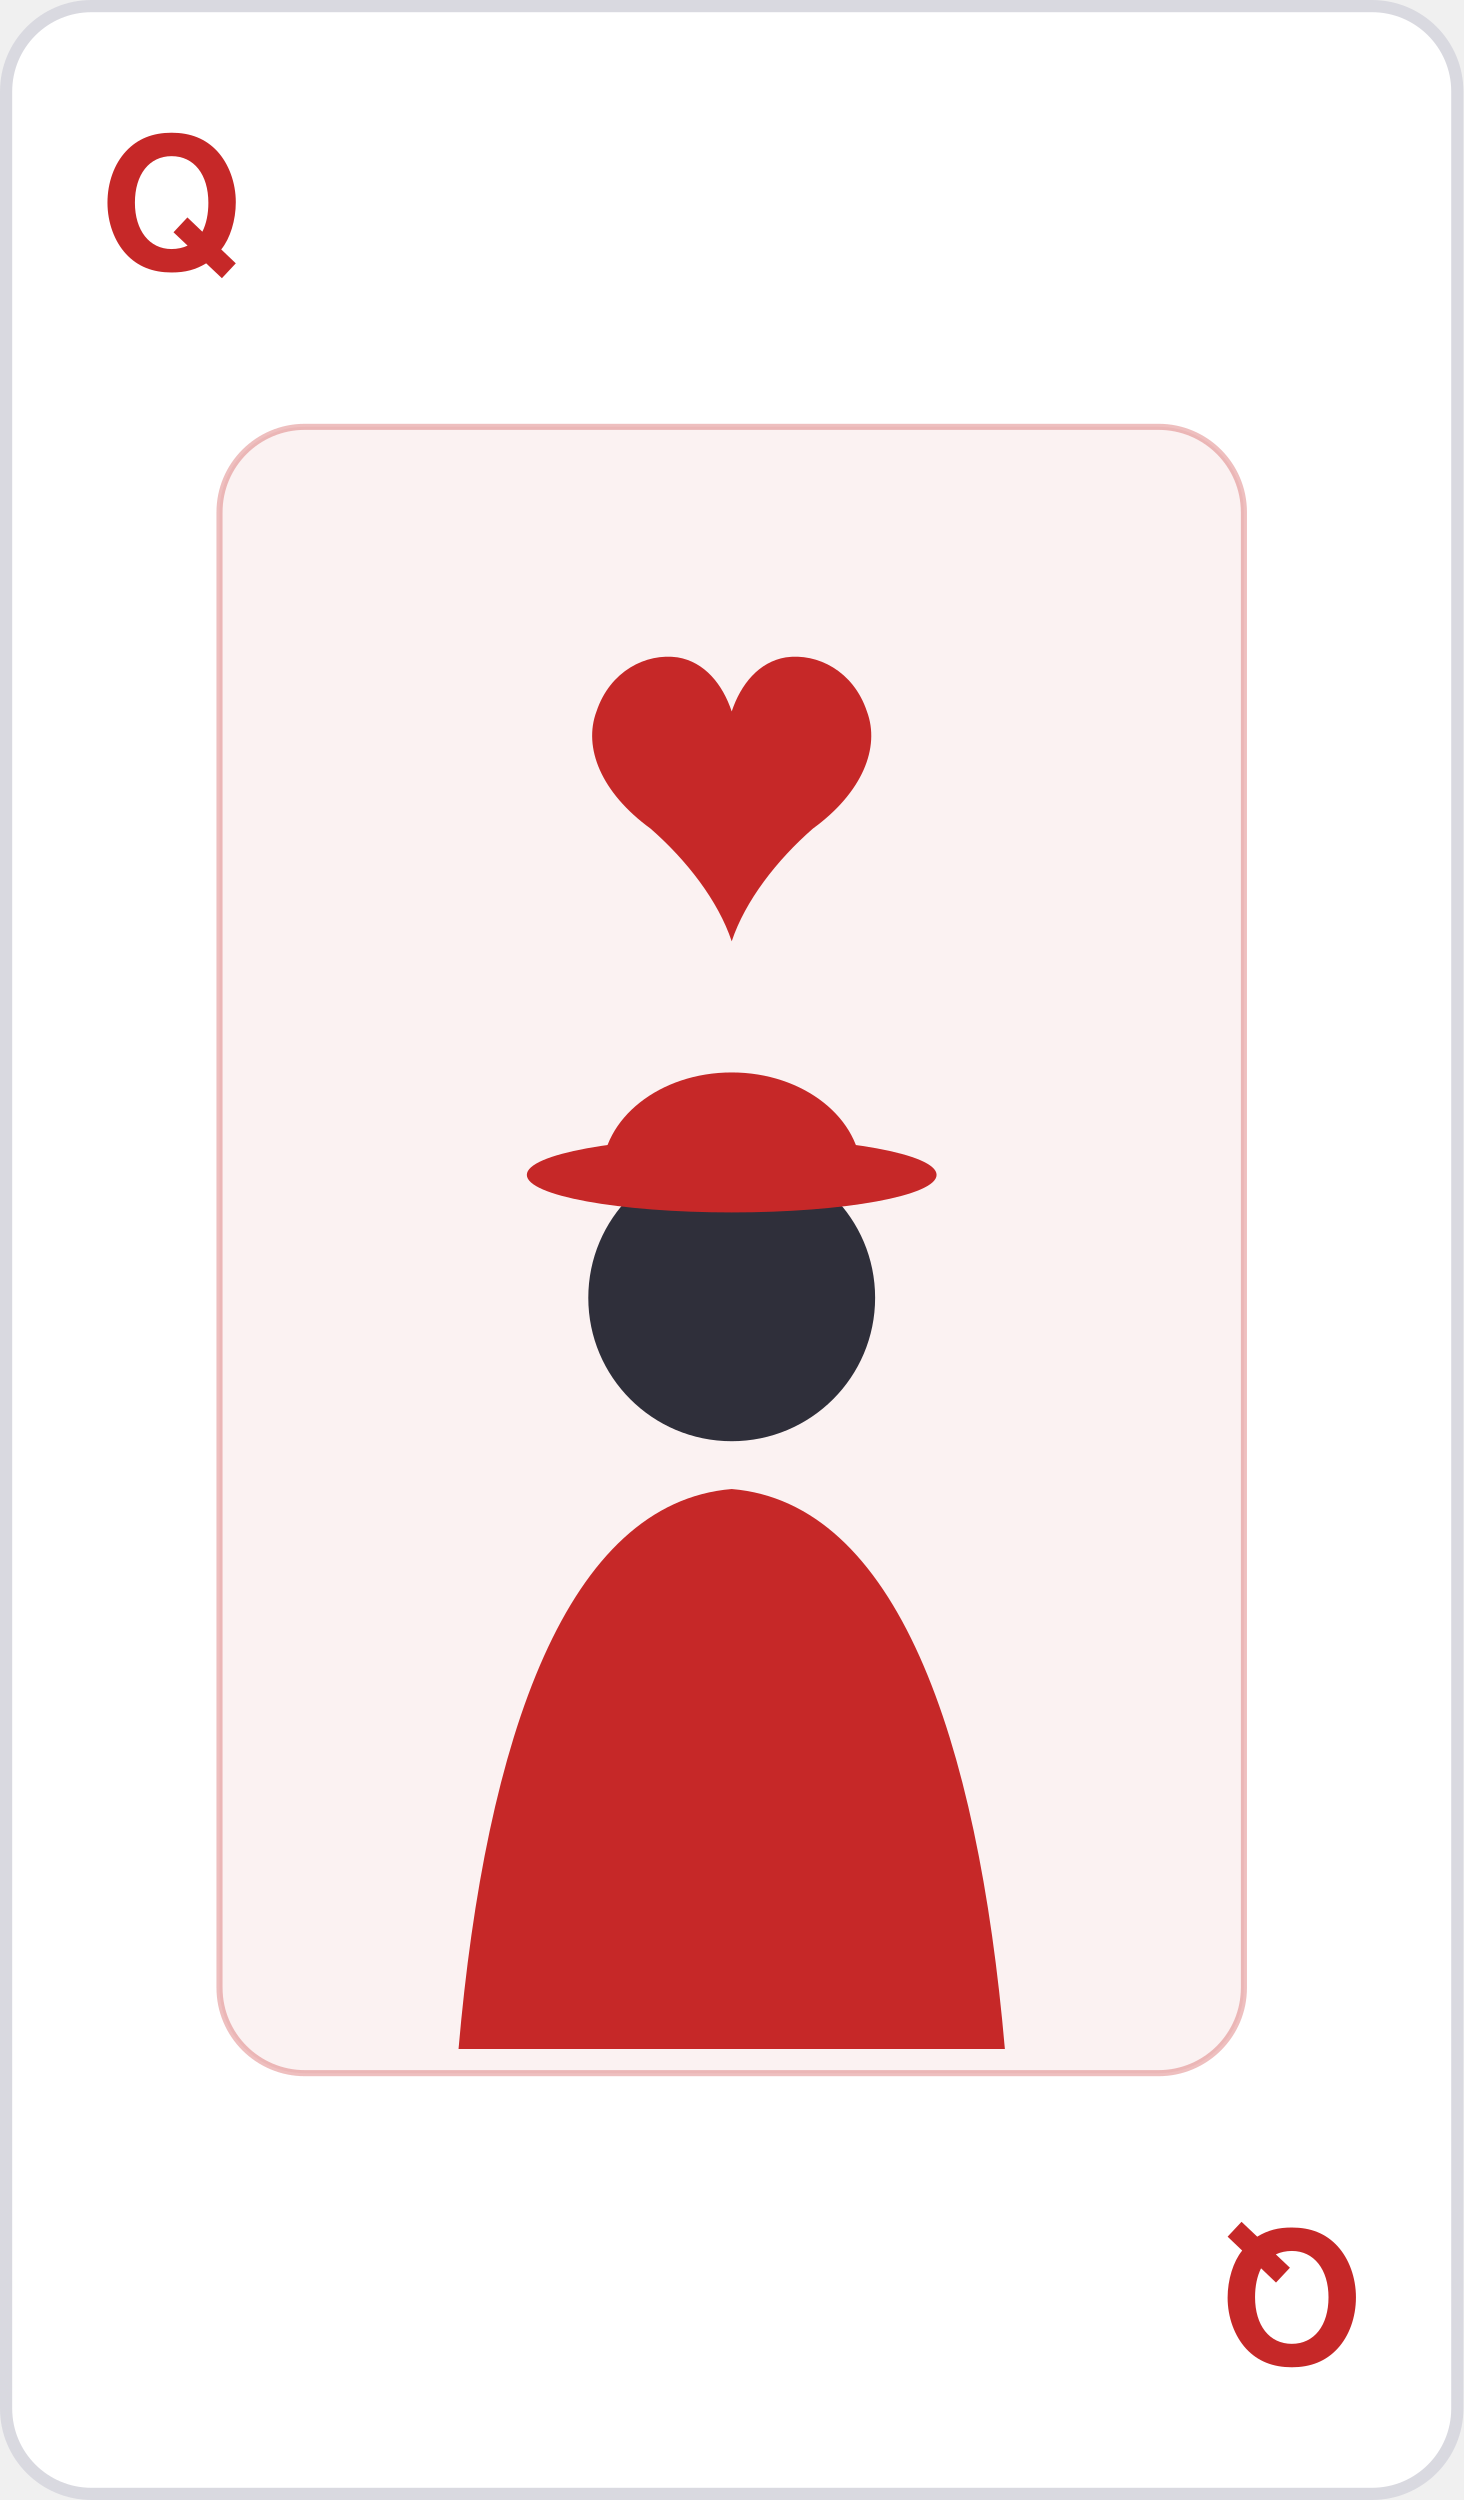
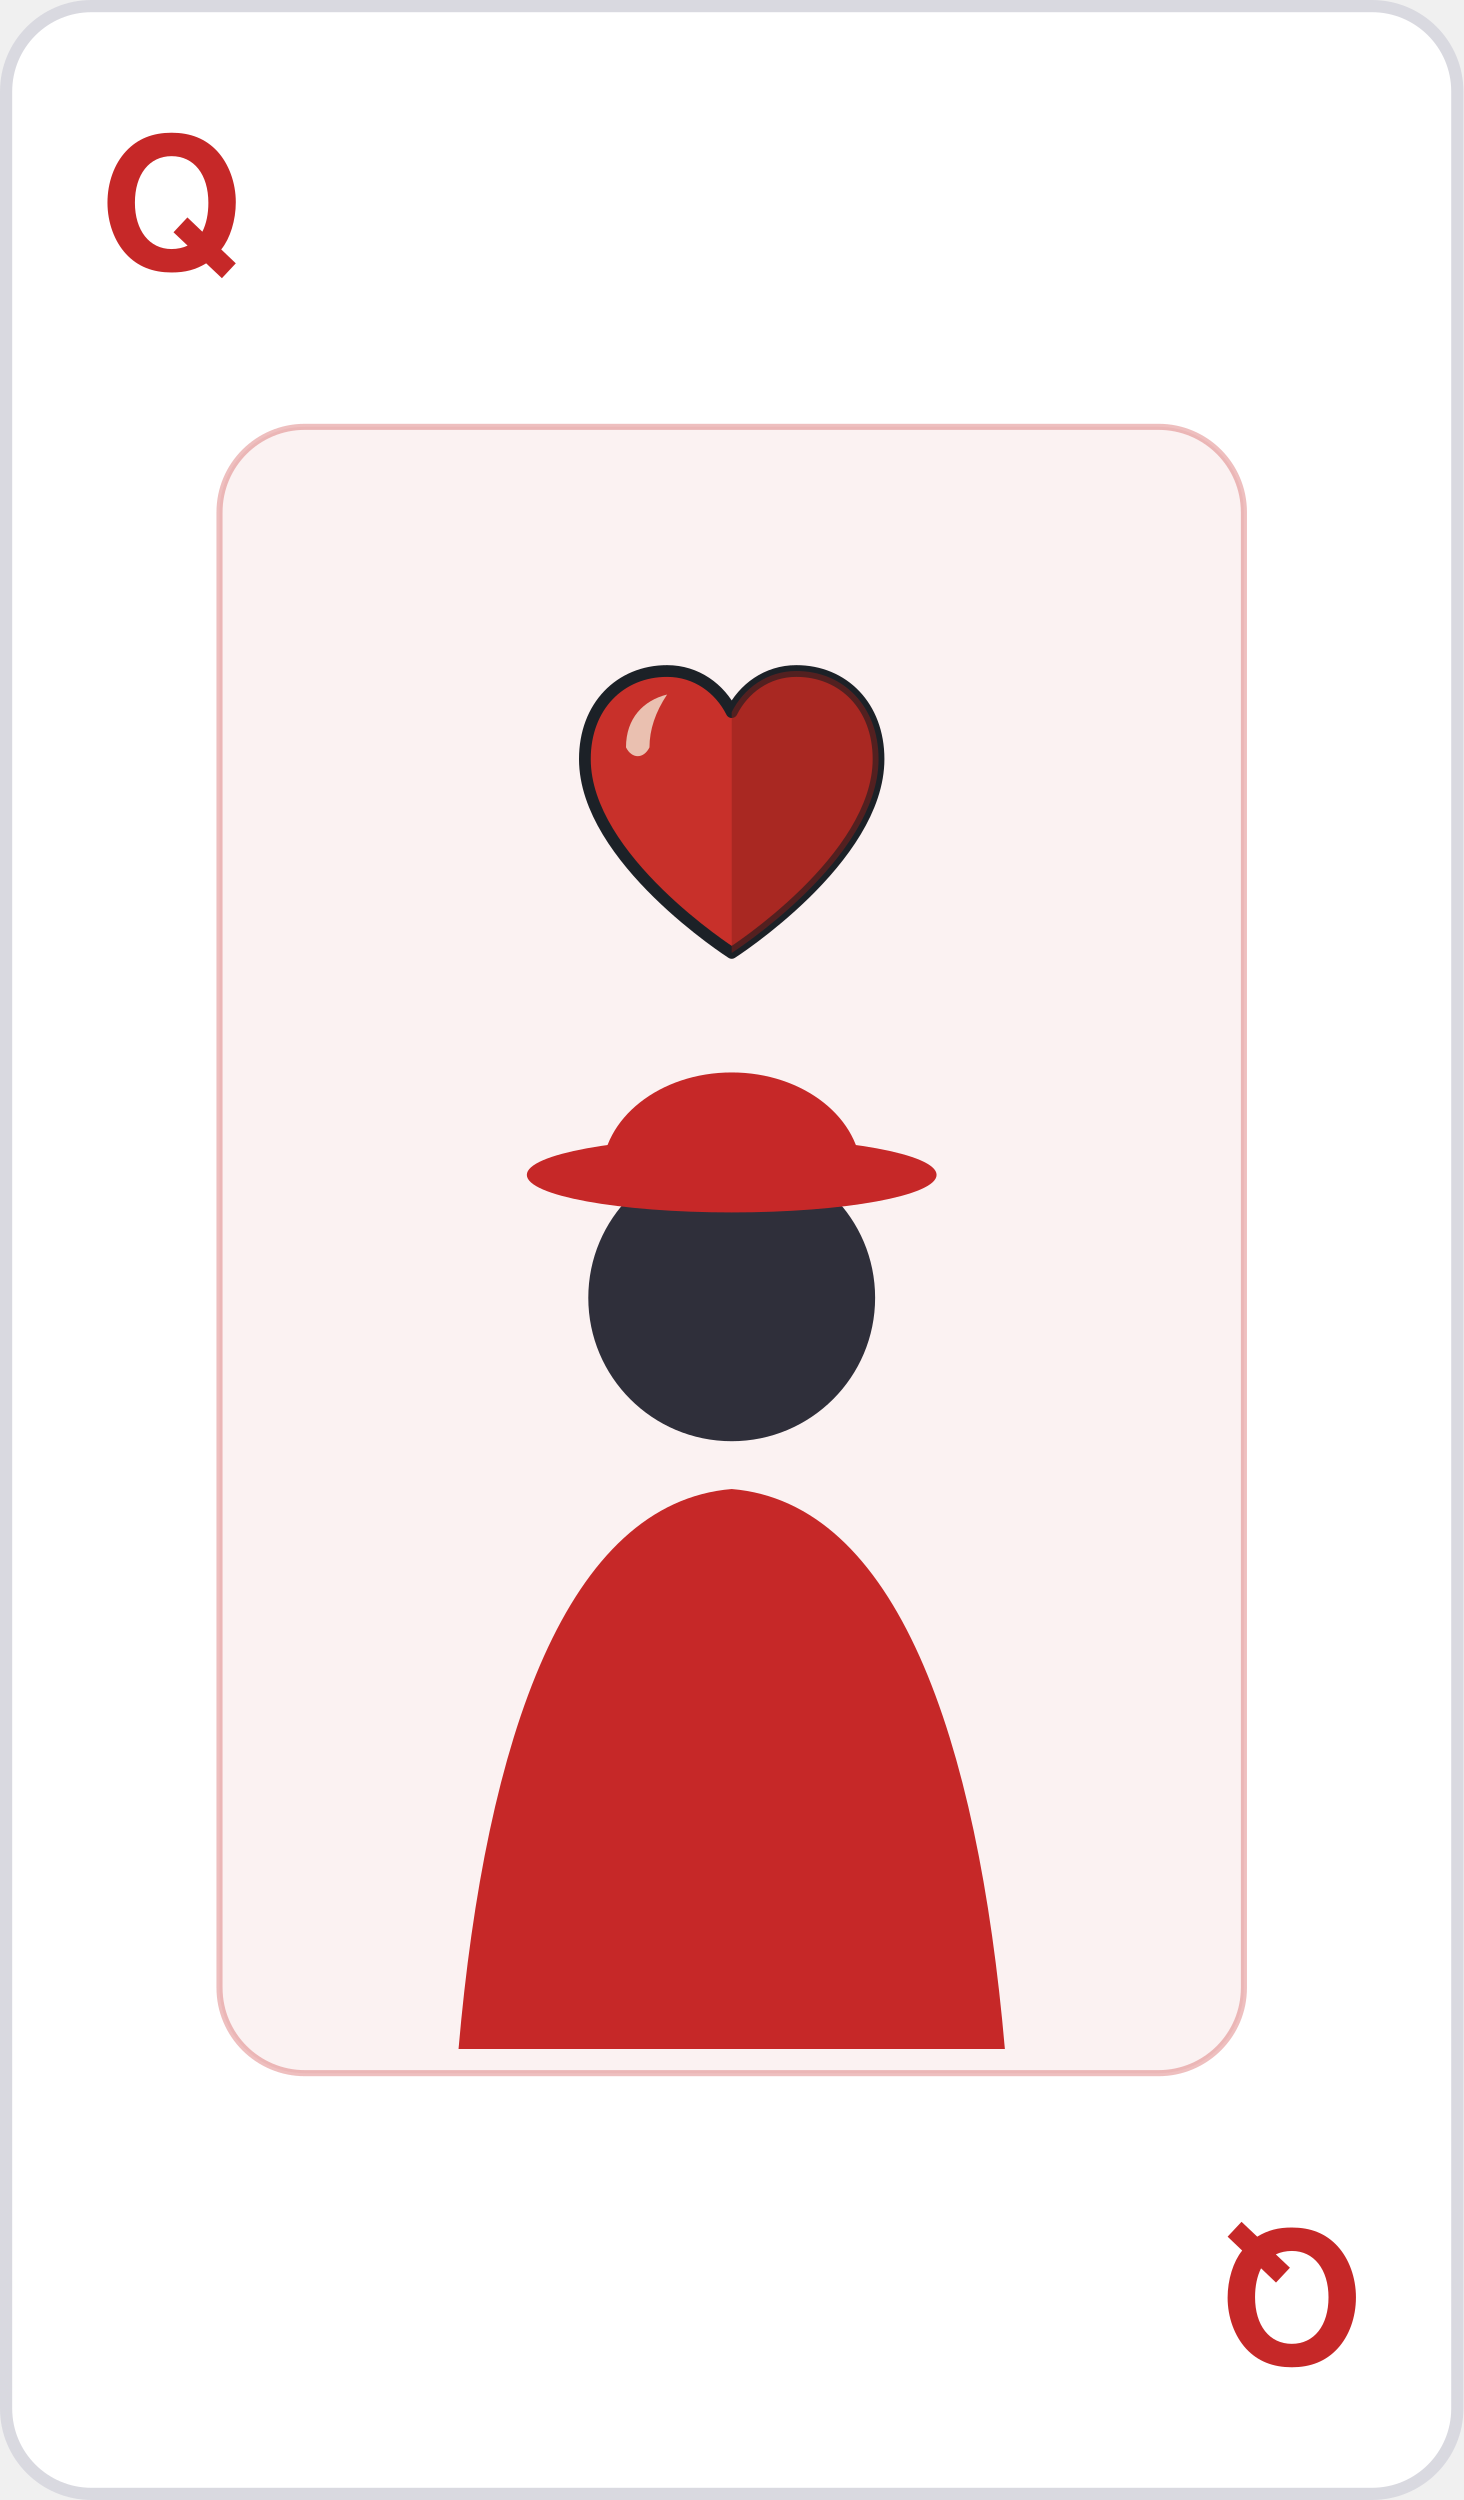
<svg xmlns="http://www.w3.org/2000/svg" viewBox="0 0 240 410" width="240" height="410">
  <rect x="1" y="1" width="238" height="408" rx="14" fill="#ffffff" stroke="#d9d9e0" stroke-width="2" />
  <g>
    <text x="28" y="44" text-anchor="middle" font-family="-apple-system, 'Segoe UI', Helvetica, Arial, sans-serif" font-size="30" font-weight="700" fill="#c62828">Q</text>
  </g>
  <g transform="rotate(180 120 205)">
    <text x="28" y="44" text-anchor="middle" font-family="-apple-system, 'Segoe UI', Helvetica, Arial, sans-serif" font-size="30" font-weight="700" fill="#c62828">Q</text>
  </g>
  <rect x="36" y="70" width="168" height="270" rx="14" fill="#c62828" fill-opacity="0.06" stroke="#c62828" stroke-opacity="0.3" />
  <g transform="translate(120 205) scale(1.12) translate(-120 -205)">
-     <g transform="translate(120 140) scale(0.66)">
-       <path d="M0 30 C-3 21 -10 12 -18 5 C-29 -3 -33 -13 -30 -21 C-27 -30 -19 -34 -12 -33 C-6 -32 -2 -27 0 -21 C2 -27 6 -32 12 -33 C19 -34 27 -30 30 -21 C33 -13 29 -3 18 5 C10 12 3 21 0 30 Z" fill="#c62828" />
+     <g transform="translate(120 140) scale(0.86)">
+       <g transform="translate(-32 -32)">
+         <path fill="#c8302a" stroke="#1c2127" stroke-width="2" stroke-linejoin="round" d="M32 57S7 41 7 24C7 15 13 9 21 9c5 0 9 3 11 7 2-4 6-7 11-7 8 0 14 6 14 15 0 17-25 33-25 33z" />
+         <path fill="#8a1f1a" d="M32 16c2-4 6-7 11-7 8 0 14 6 14 15 0 17-25 33-25 33z" opacity=".5" />
+         <path fill="#f6f0dc" opacity=".75" d="M14 22c0-5 3-8 7-9-2 3-3 6-3 9-1 2-3 2-4 0z" />
+       </g>
    </g>
    <circle cx="120" cy="212" r="21" fill="#2f2f3a" />
    <path d="M101 194 A19 15 0 0 1 139 194 Z" fill="#c62828" />
    <ellipse cx="120" cy="194" rx="30" ry="5.5" fill="#c62828" />
    <path d="M80 322 C84 276 96 242 120 240 C144 242 156 276 160 322 Z" fill="#c62828" />
  </g>
</svg>
